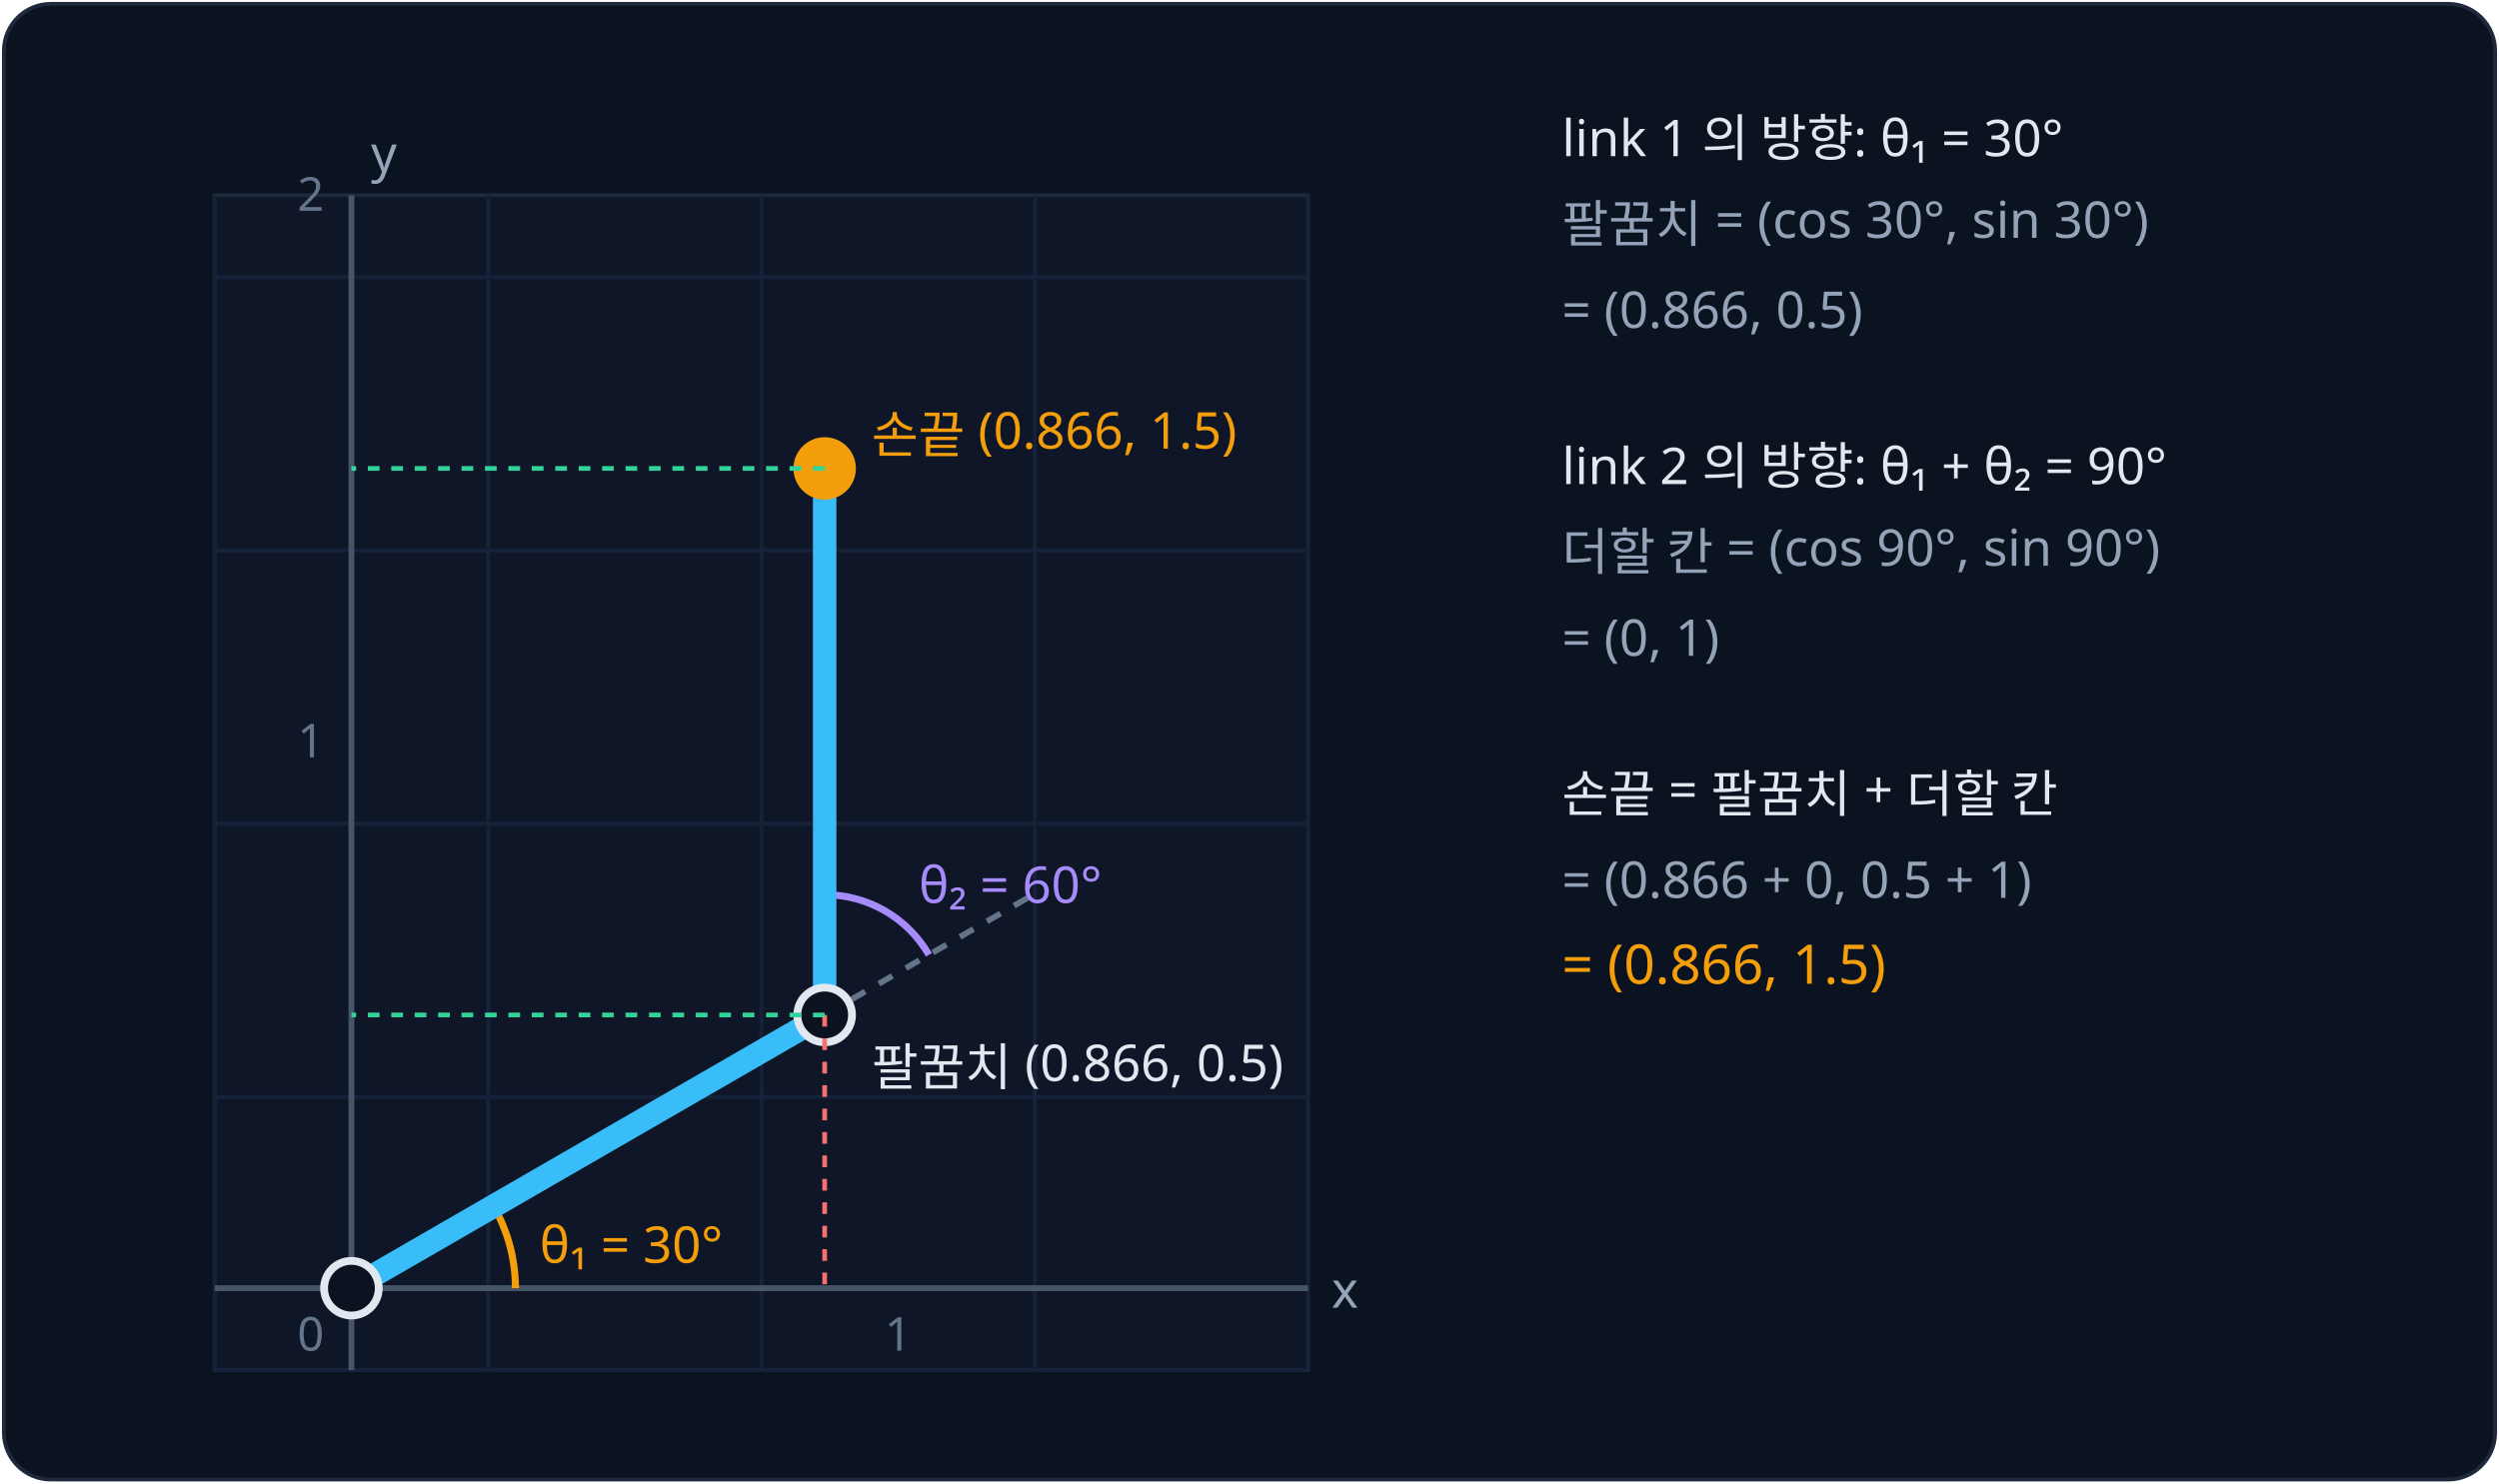
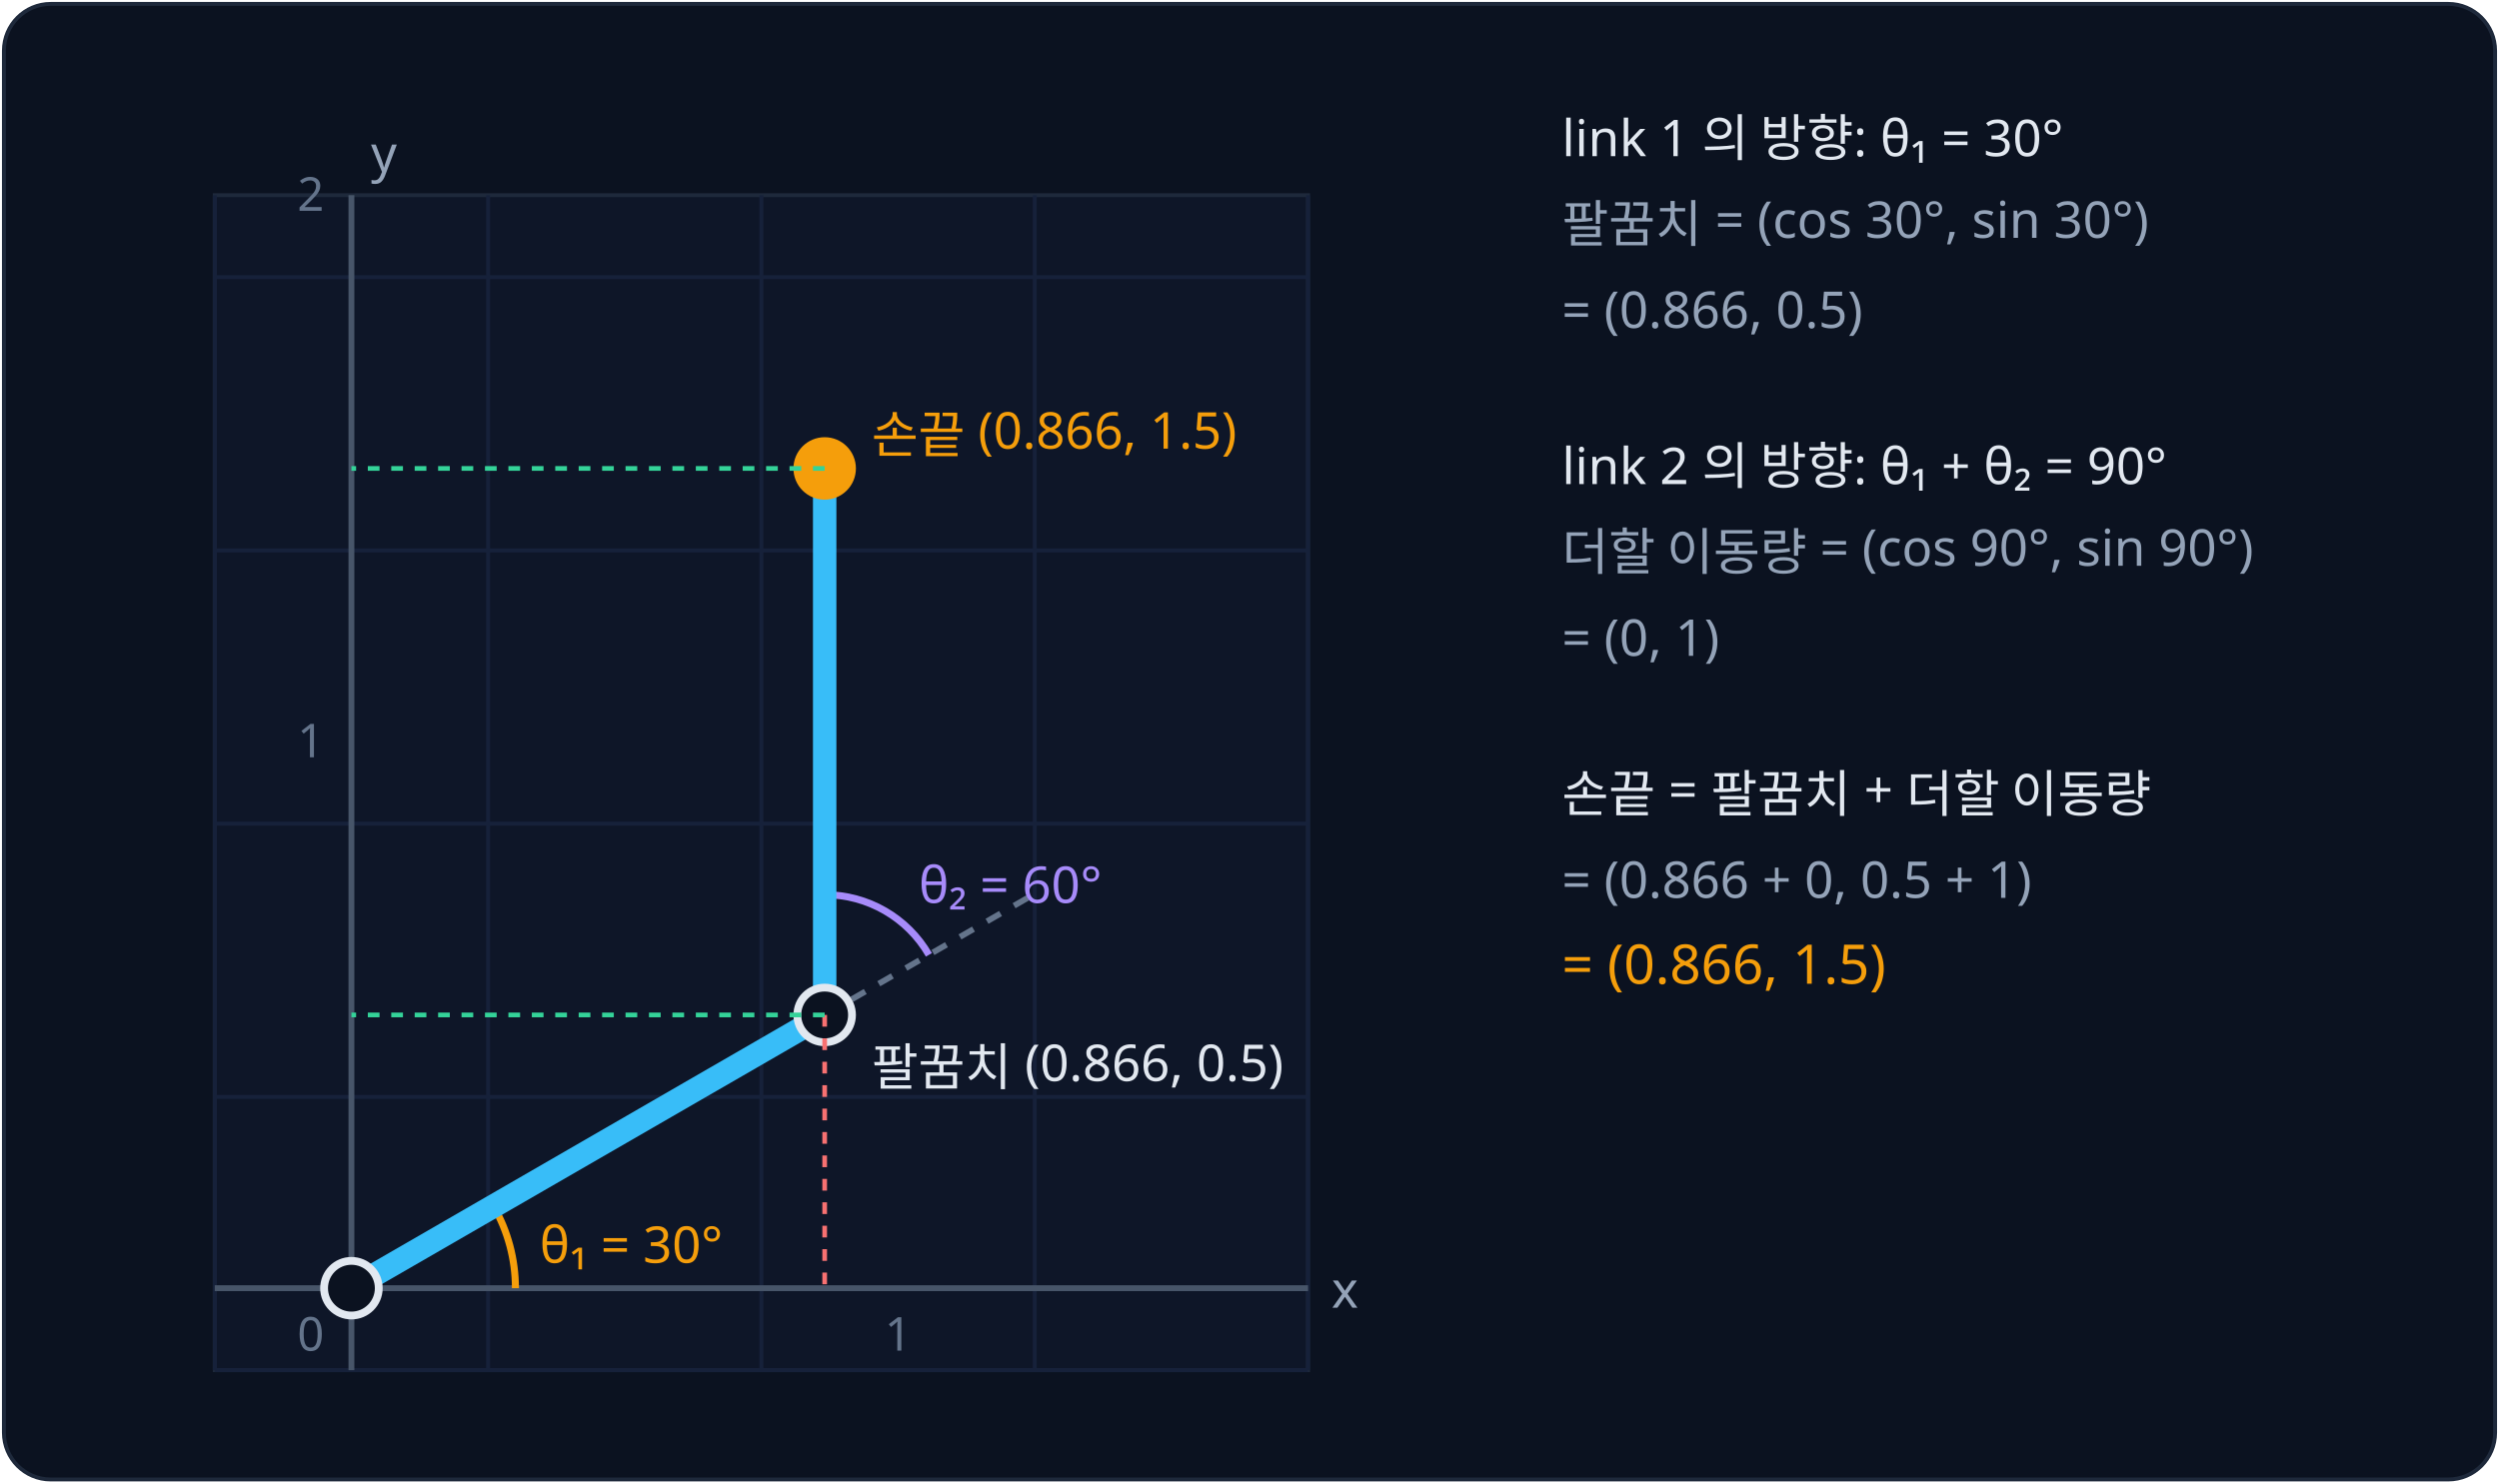
<svg xmlns="http://www.w3.org/2000/svg" viewBox="0 0 640 380" font-family="Pretendard, 'Apple SD Gothic Neo', 'Noto Sans KR', system-ui, sans-serif">
  <defs>
    <marker id="arrow-gray" viewBox="0 0 10 10" refX="9" refY="5" markerWidth="7" markerHeight="7" orient="auto-start-reverse">
      <path d="M0,0 L10,5 L0,10 z" fill="#94a3b8" />
    </marker>
    <marker id="arrow-amber" viewBox="0 0 10 10" refX="9" refY="5" markerWidth="7" markerHeight="7" orient="auto-start-reverse">
      <path d="M0,0 L10,5 L0,10 z" fill="#f59e0b" />
    </marker>
    <marker id="arrow-red" viewBox="0 0 10 10" refX="9" refY="5" markerWidth="7" markerHeight="7" orient="auto-start-reverse">
      <path d="M0,0 L10,5 L0,10 z" fill="#f87171" />
    </marker>
    <marker id="arrow-green" viewBox="0 0 10 10" refX="9" refY="5" markerWidth="7" markerHeight="7" orient="auto-start-reverse">
      <path d="M0,0 L10,5 L0,10 z" fill="#34d399" />
    </marker>
    <marker id="arrow-sky" viewBox="0 0 10 10" refX="9" refY="5" markerWidth="7" markerHeight="7" orient="auto-start-reverse">
      <path d="M0,0 L10,5 L0,10 z" fill="#38bdf8" />
    </marker>
    <marker id="arrow-violet" viewBox="0 0 10 10" refX="9" refY="5" markerWidth="7" markerHeight="7" orient="auto-start-reverse">
      <path d="M0,0 L10,5 L0,10 z" fill="#a78bfa" />
    </marker>
    <marker id="arrow-white" viewBox="0 0 10 10" refX="9" refY="5" markerWidth="7" markerHeight="7" orient="auto-start-reverse">
      <path d="M0,0 L10,5 L0,10 z" fill="#e2e8f0" />
    </marker>
  </defs>
  <rect x="1" y="1" width="638" height="378" rx="12" fill="#0b1220" stroke="#1e293b" />
  <rect x="55.0" y="50.0" width="280.0" height="301.0" rx="0" fill="#0e1628" stroke="#1e293b" stroke-width="1" />
  <line x1="55.0" y1="50.0" x2="55.0" y2="351.0" stroke="#16213a" stroke-width="1" />
  <line x1="125.0" y1="50.0" x2="125.0" y2="351.0" stroke="#16213a" stroke-width="1" />
  <line x1="195.0" y1="50.0" x2="195.0" y2="351.0" stroke="#16213a" stroke-width="1" />
  <line x1="265.0" y1="50.0" x2="265.0" y2="351.0" stroke="#16213a" stroke-width="1" />
  <line x1="335.0" y1="50.0" x2="335.0" y2="351.0" stroke="#16213a" stroke-width="1" />
  <line x1="55.0" y1="351.0" x2="335.0" y2="351.0" stroke="#16213a" stroke-width="1" />
  <line x1="55.0" y1="281.0" x2="335.0" y2="281.0" stroke="#16213a" stroke-width="1" />
  <line x1="55.0" y1="211.0" x2="335.0" y2="211.0" stroke="#16213a" stroke-width="1" />
  <line x1="55.0" y1="141.0" x2="335.0" y2="141.0" stroke="#16213a" stroke-width="1" />
  <line x1="55.0" y1="71.0" x2="335.0" y2="71.0" stroke="#16213a" stroke-width="1" />
  <line x1="55.0" y1="330.0" x2="335.0" y2="330.0" stroke="#475569" stroke-width="1.5" />
  <line x1="90.0" y1="50.0" x2="90.0" y2="351.0" stroke="#475569" stroke-width="1.5" />
  <text x="230.0" y="346.0" fill="#64748b" font-size="12" text-anchor="middle">1</text>
  <text x="83.0" y="194.0" fill="#64748b" font-size="12" text-anchor="end">1</text>
  <text x="83.0" y="54.0" fill="#64748b" font-size="12" text-anchor="end">2</text>
  <text x="83.0" y="346.0" fill="#64748b" font-size="12" text-anchor="end">0</text>
  <text x="341.0" y="335.0" fill="#94a3b8" font-size="13" text-anchor="start">x</text>
  <text x="95.0" y="44.0" fill="#94a3b8" font-size="13" text-anchor="start">y</text>
  <line x1="211.2" y1="260.0" x2="265.8" y2="228.5" stroke="#64748b" stroke-width="1.5" stroke-dasharray="4 4" />
  <path d="M132.0,330.0 A42.0,42.0 0 0,0 126.4,309.0" fill="none" stroke="#f59e0b" stroke-width="1.8" />
  <text x="138.2" y="323.5" fill="#f59e0b" font-size="13" text-anchor="start">θ₁ = 30°</text>
  <path d="M237.9,244.6 A30.8,30.8 0 0,0 211.2,229.2" fill="none" stroke="#a78bfa" stroke-width="1.8" />
  <text x="235.3" y="231.3" fill="#a78bfa" font-size="13" text-anchor="start">θ₂ = 60°</text>
  <line x1="90.0" y1="330.0" x2="211.2" y2="260.0" stroke="#38bdf8" stroke-width="6" stroke-linecap="round" />
  <line x1="211.2" y1="260.0" x2="211.2" y2="120.0" stroke="#38bdf8" stroke-width="6" stroke-linecap="round" />
  <circle cx="90.0" cy="330.0" r="7" fill="#0b1220" stroke="#e2e8f0" stroke-width="2" />
  <circle cx="211.2" cy="260.0" r="7" fill="#0b1220" stroke="#e2e8f0" stroke-width="2" />
  <circle cx="211.2" cy="120.0" r="7" fill="#f59e0b" stroke="#f59e0b" stroke-width="2" />
  <line x1="211.2" y1="260.0" x2="211.2" y2="330.0" stroke="#f87171" stroke-width="1.2" stroke-dasharray="3 3" />
  <line x1="211.2" y1="260.0" x2="90.0" y2="260.0" stroke="#34d399" stroke-width="1.2" stroke-dasharray="3 3" />
  <line x1="211.2" y1="120.0" x2="90.0" y2="120.0" stroke="#34d399" stroke-width="1.2" stroke-dasharray="3 3" />
  <text x="223.2" y="278.0" fill="#e2e8f0" font-size="13" text-anchor="start">팔꿈치 (0.866, 0.5)</text>
  <text x="223.2" y="116.0" fill="#f59e0b" font-size="13" text-anchor="start">손끝 (0.866, 1.5)</text>
  <text x="400.0" y="40.0" fill="#e2e8f0" font-size="13" text-anchor="start">link 1 의 방향: θ₁ = 30°</text>
  <text x="400.0" y="62.0" fill="#94a3b8" font-size="13" text-anchor="start">팔꿈치 = (cos 30°, sin 30°)</text>
  <text x="400.0" y="84.0" fill="#94a3b8" font-size="13" text-anchor="start">         = (0.866, 0.5)</text>
  <text x="400.0" y="124.0" fill="#e2e8f0" font-size="13" text-anchor="start">link 2 의 방향: θ₁ + θ₂ = 90°</text>
-   <text x="400.0" y="146.0" fill="#94a3b8" font-size="13" text-anchor="start">더할 칸 = (cos 90°, sin 90°)</text>
+   <text x="400.0" y="146.0" fill="#94a3b8" font-size="13" text-anchor="start">더할 이동량 = (cos 90°, sin 90°)</text>
  <text x="400.0" y="168.0" fill="#94a3b8" font-size="13" text-anchor="start">         = (0, 1)</text>
-   <text x="400.0" y="208.0" fill="#e2e8f0" font-size="13" text-anchor="start">손끝 = 팔꿈치 + 더할 칸</text>
+   <text x="400.0" y="208.0" fill="#e2e8f0" font-size="13" text-anchor="start">손끝 = 팔꿈치 + 더할 이동량</text>
  <text x="400.0" y="230.0" fill="#94a3b8" font-size="13" text-anchor="start">     = (0.866 + 0, 0.5 + 1)</text>
  <text x="400.0" y="252.0" fill="#f59e0b" font-size="14" text-anchor="start">     = (0.866, 1.5)</text>
</svg>
